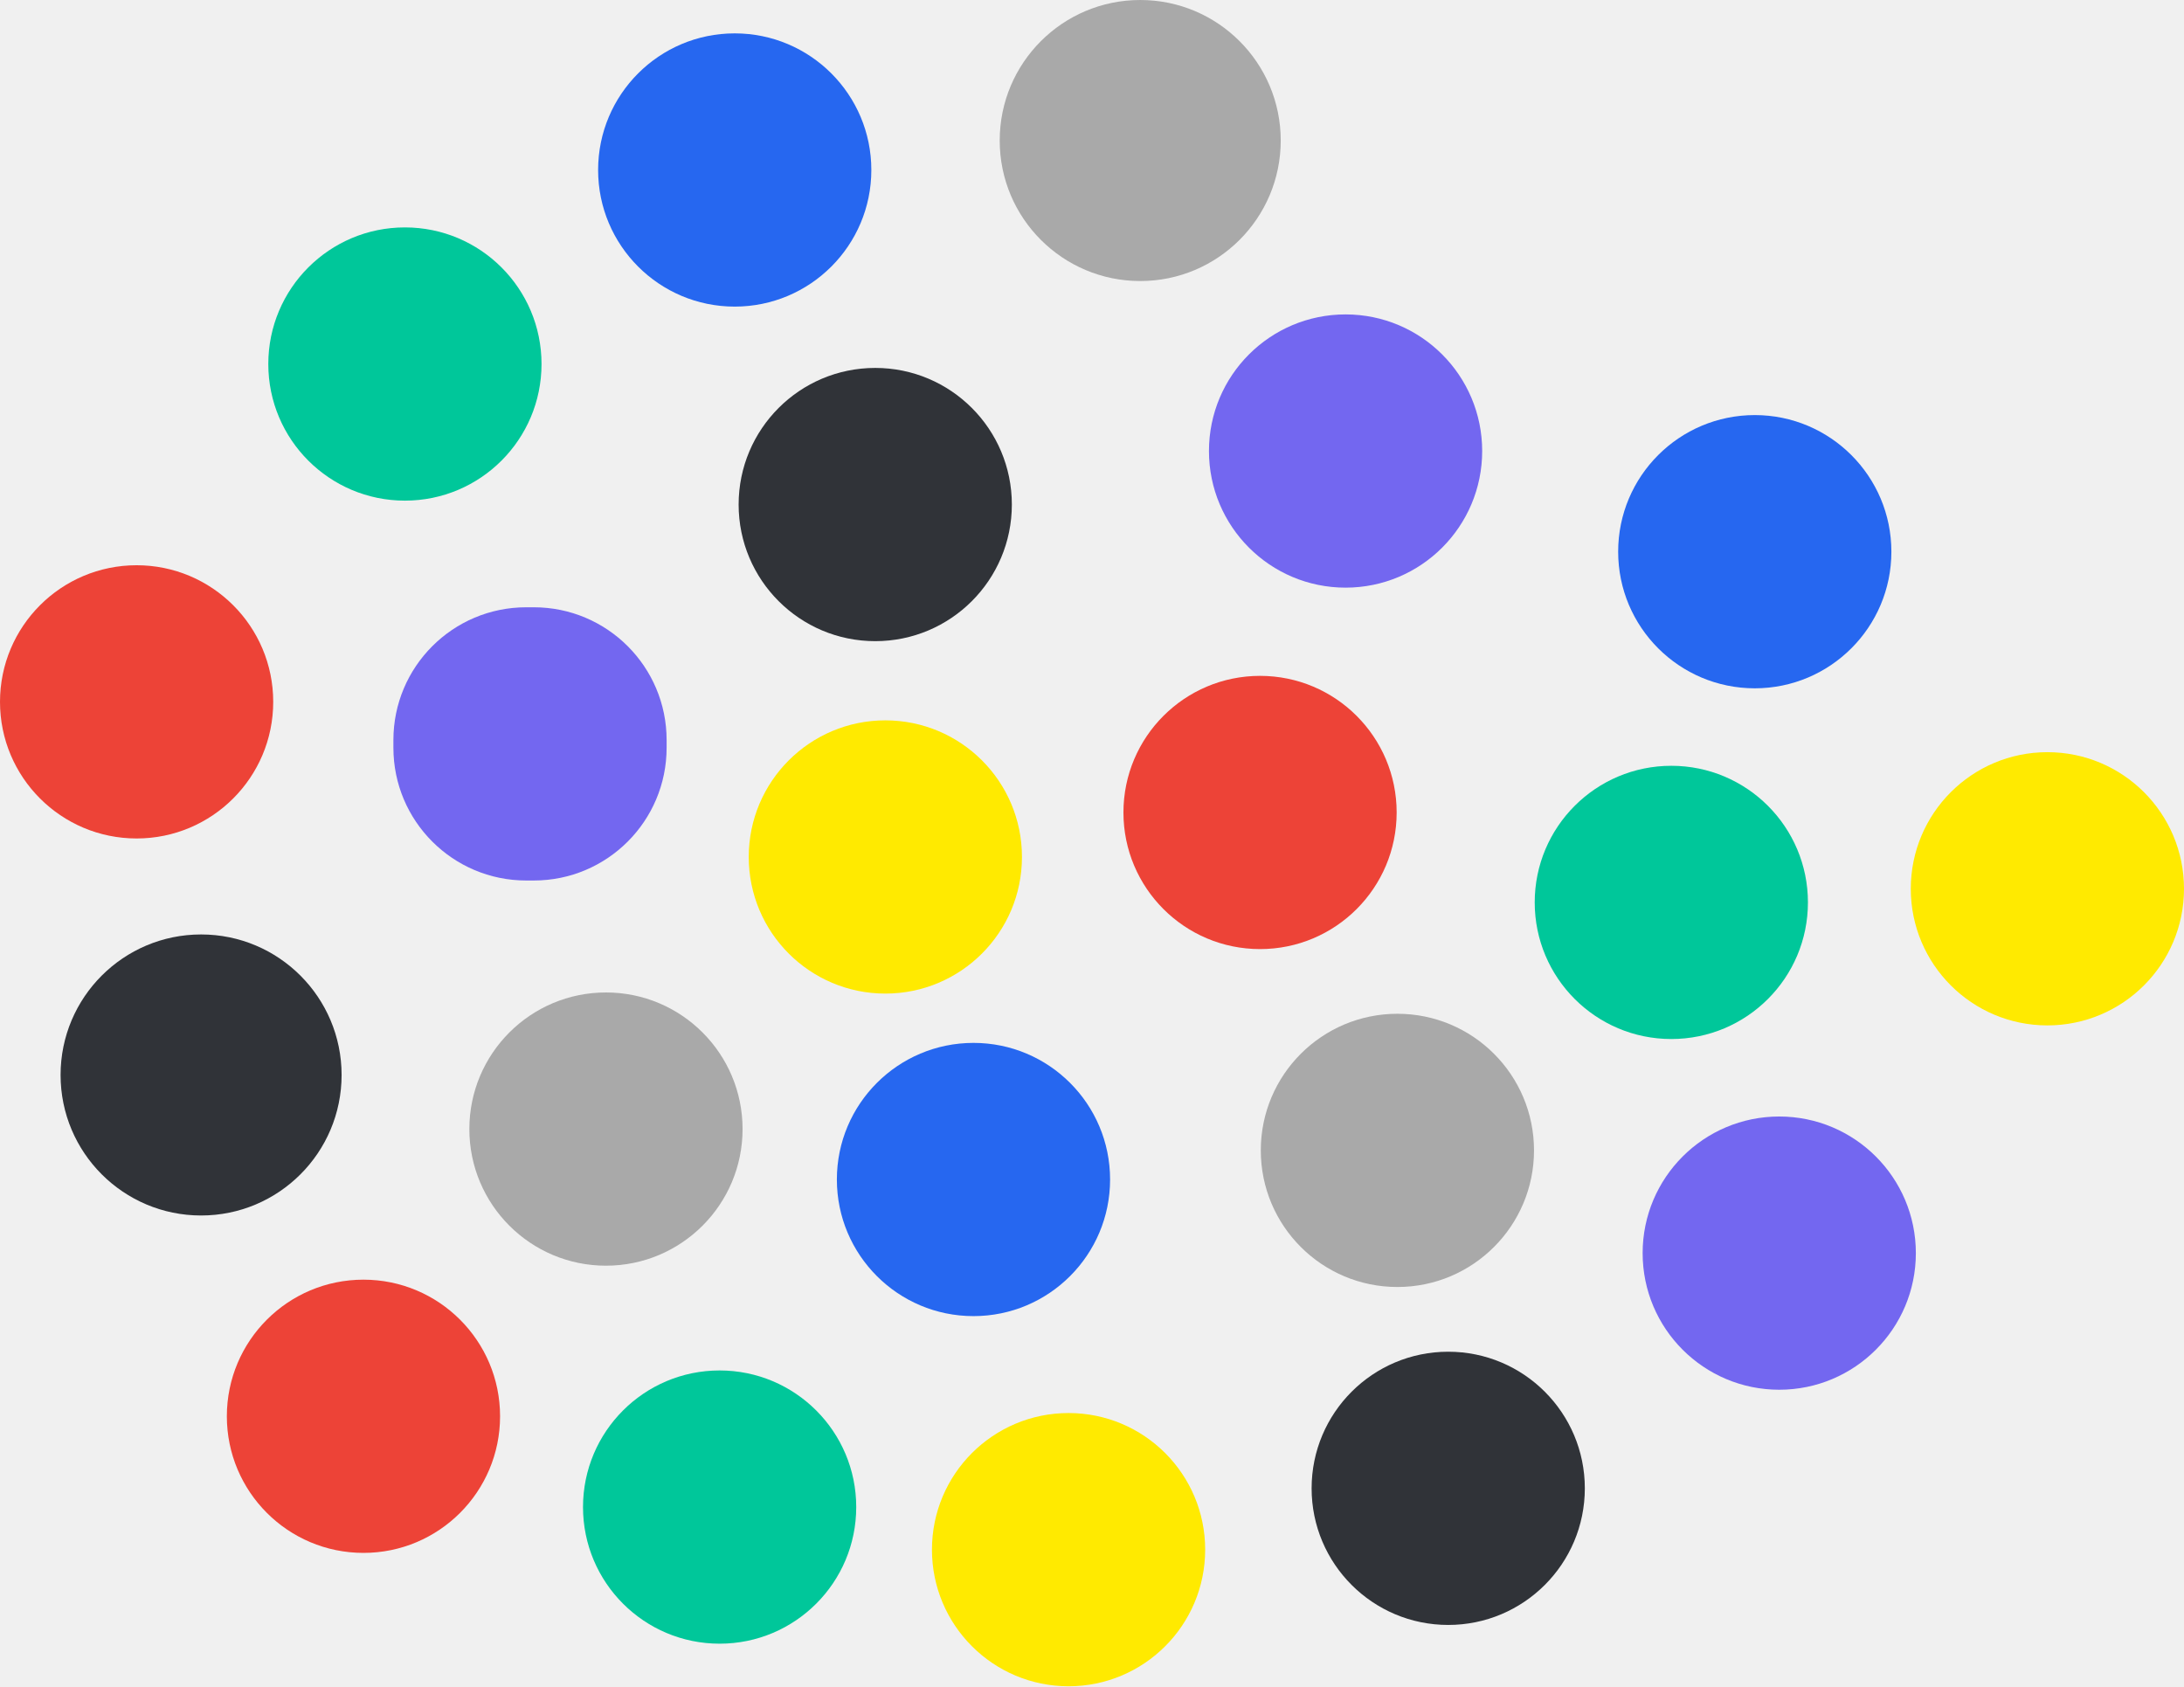
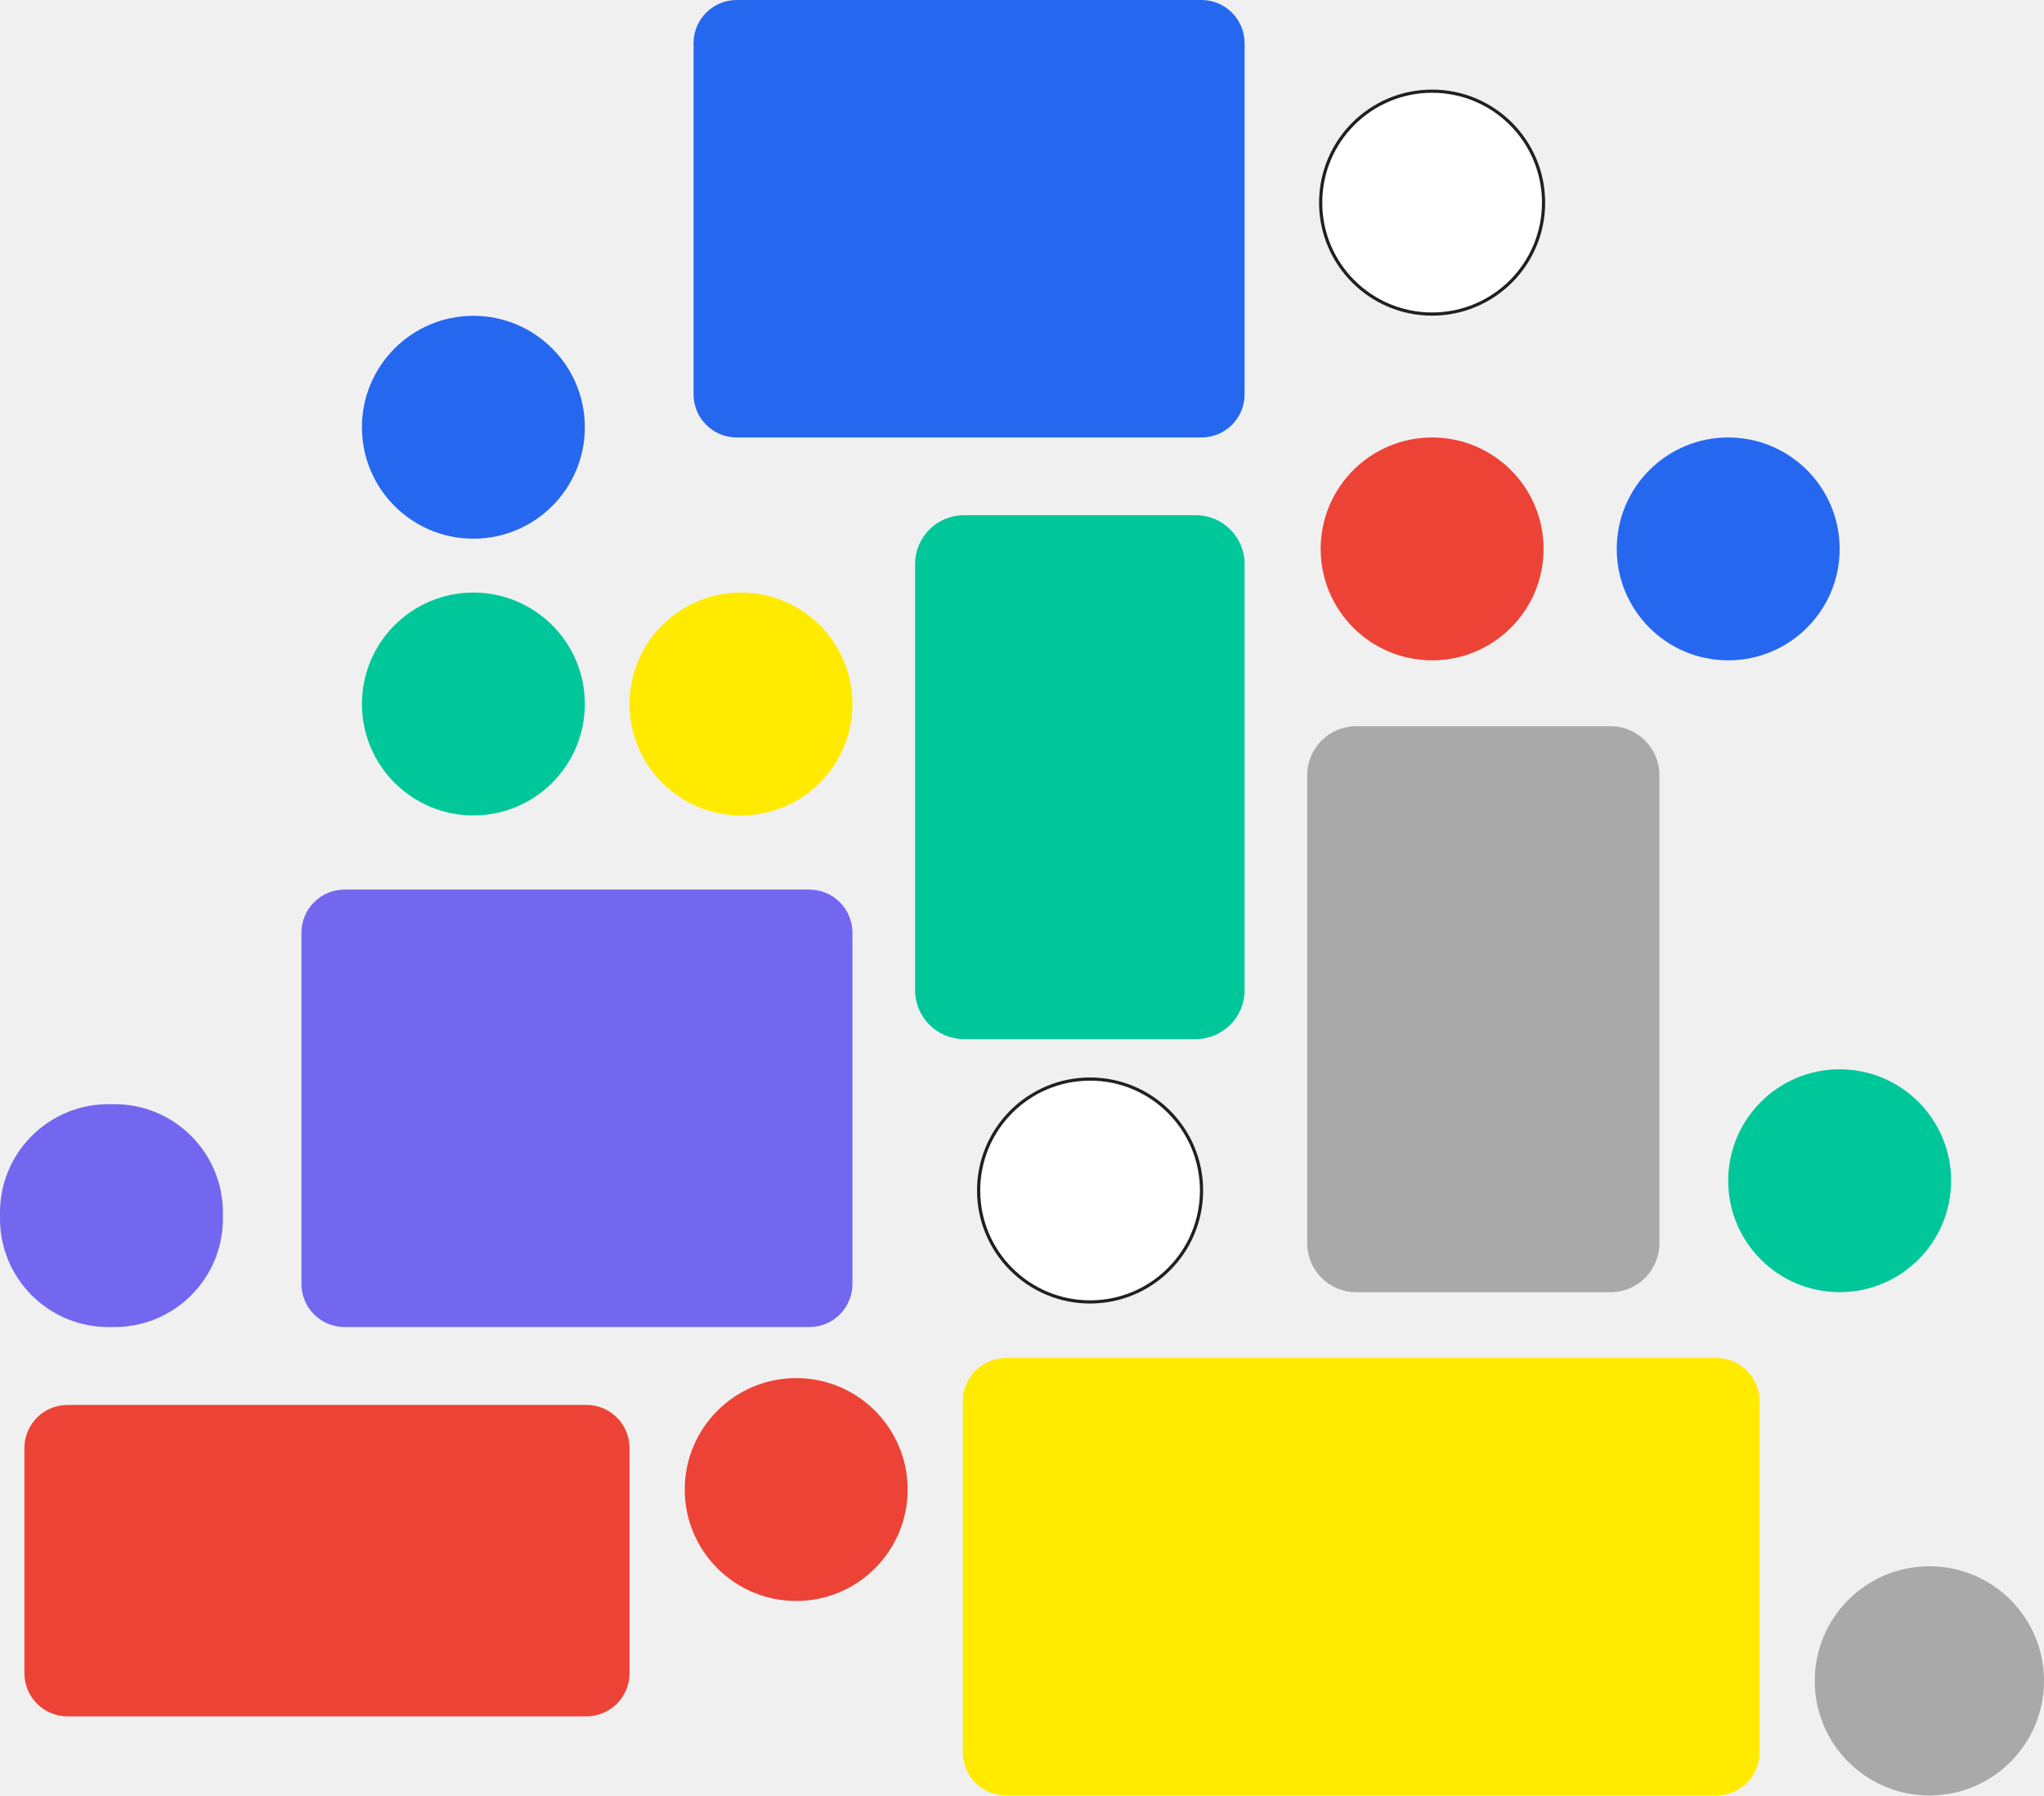
- <svg xmlns="http://www.w3.org/2000/svg" id="Layer_1" data-name="Layer 1" viewBox="0 0 559.55 432.01">
+ <svg xmlns="http://www.w3.org/2000/svg" id="Layer_1" data-name="Layer 1" viewBox="0 0 641.88 563.93">
  <defs>
    <style>
      .cls-1 {
-         fill: #303338;
-       }
- 
-       .cls-1, .cls-2, .cls-3, .cls-4, .cls-5, .cls-6, .cls-7 {
-         stroke-width: 0px;
+         fill: #fff;
+         stroke: #231f20;
+         stroke-miterlimit: 10;
      }

      .cls-2 {
        fill: #2667f0;
+       }
+ 
+       .cls-2, .cls-3, .cls-4, .cls-5, .cls-6, .cls-7 {
+         stroke-width: 0px;
      }

      .cls-3 {
        fill: #ed4337;
      }

      .cls-4 {
        fill: #00c79a;
      }

      .cls-5 {
        fill: #ffea00;
      }

      .cls-6 {
        fill: #a9a9a9;
      }

      .cls-7 {
        fill: #7367f0;
      }
    </style>
  </defs>
-   <rect class="cls-4" x="393.2" y="196.19" width="70" height="70" rx="35" ry="35" />
-   <rect class="cls-2" x="214.41" y="267.18" width="70" height="70" rx="35" ry="35" />
-   <rect class="cls-7" x="420.85" y="286.04" width="70" height="70" rx="35" ry="35" />
-   <rect class="cls-3" x="58.12" y="327.84" width="70" height="70" rx="35" ry="35" />
-   <rect class="cls-5" x="238.77" y="362.01" width="70" height="70" rx="35" ry="35" />
-   <rect class="cls-1" x="336.04" y="346.3" width="70" height="70" rx="35" ry="35" />
-   <rect class="cls-6" x="323.02" y="259.72" width="70" height="70" rx="35" ry="35" />
-   <rect class="cls-4" x="68.74" y="58.26" width="70" height="70" rx="35" ry="35" />
-   <rect class="cls-2" x="153.24" y="8.55" width="70" height="70" rx="35" ry="35" />
-   <rect class="cls-7" x="100.79" y="155.58" width="70" height="70" rx="34.03" ry="34.03" />
-   <rect class="cls-3" x="0" y="144.81" width="70" height="70" rx="35" ry="35" />
-   <rect class="cls-5" x="191.83" y="184.55" width="70" height="70" rx="35" ry="35" />
-   <rect class="cls-1" x="189.24" y="94.26" width="70" height="70" rx="35" ry="35" />
-   <rect class="cls-6" x="256.13" y="0" width="72" height="72" rx="36" ry="36" />
-   <rect class="cls-4" x="149.37" y="351.1" width="70" height="70" rx="35" ry="35" />
-   <rect class="cls-2" x="414.58" y="106.34" width="70" height="70" rx="35" ry="35" />
-   <rect class="cls-7" x="309.74" y="80.55" width="70" height="70" rx="35" ry="35" />
-   <rect class="cls-3" x="287.83" y="173.15" width="70" height="70" rx="35" ry="35" />
-   <rect class="cls-5" x="489.55" y="192.7" width="70" height="70" rx="35" ry="35" />
-   <rect class="cls-1" x="15.52" y="239.4" width="72" height="72" rx="36" ry="36" />
-   <rect class="cls-6" x="120.25" y="254.26" width="70" height="70" rx="35" ry="35" />
+   <rect class="cls-2" x="113.66" y="99.19" width="70" height="70" rx="35" ry="35" />
+   <rect class="cls-7" x="0" y="346.8" width="70" height="70" rx="34.03" ry="34.03" />
+   <rect class="cls-3" x="414.73" y="137.4" width="70" height="70" rx="35" ry="35" />
+   <rect class="cls-5" x="197.7" y="186.11" width="70" height="70" rx="35" ry="35" />
+   <rect class="cls-1" x="414.73" y="28.64" width="70" height="70" rx="35" ry="35" />
+   <rect class="cls-6" x="569.88" y="491.93" width="72" height="72" rx="36" ry="36" transform="translate(1211.77 1055.86) rotate(180)" />
+   <rect class="cls-4" x="287.37" y="161.81" width="103.48" height="164.55" rx="15.36" ry="15.36" />
+   <rect class="cls-7" x="94.66" y="279.4" width="173.04" height="137.4" rx="13.55" ry="13.55" />
+   <rect class="cls-2" x="217.8" width="173.04" height="137.4" rx="13.55" ry="13.55" />
+   <rect class="cls-6" x="410.51" y="228.09" width="110.6" height="177.76" rx="15.36" ry="15.36" />
+   <rect class="cls-5" x="302.36" y="426.52" width="250.2" height="137.4" rx="13.55" ry="13.55" />
+   <rect class="cls-3" x="7.66" y="441.26" width="190.04" height="97.81" rx="13.55" ry="13.55" />
+   <rect class="cls-2" x="507.71" y="137.4" width="70" height="70" rx="35" ry="35" />
+   <rect class="cls-4" x="113.66" y="186.11" width="70" height="70" rx="35" ry="35" />
+   <rect class="cls-3" x="215.03" y="432.83" width="70" height="70" rx="35" ry="35" />
+   <rect class="cls-4" x="542.71" y="335.84" width="70" height="70" rx="35" ry="35" />
+   <rect class="cls-1" x="307.32" y="338.91" width="70" height="70" rx="35" ry="35" />
</svg>
